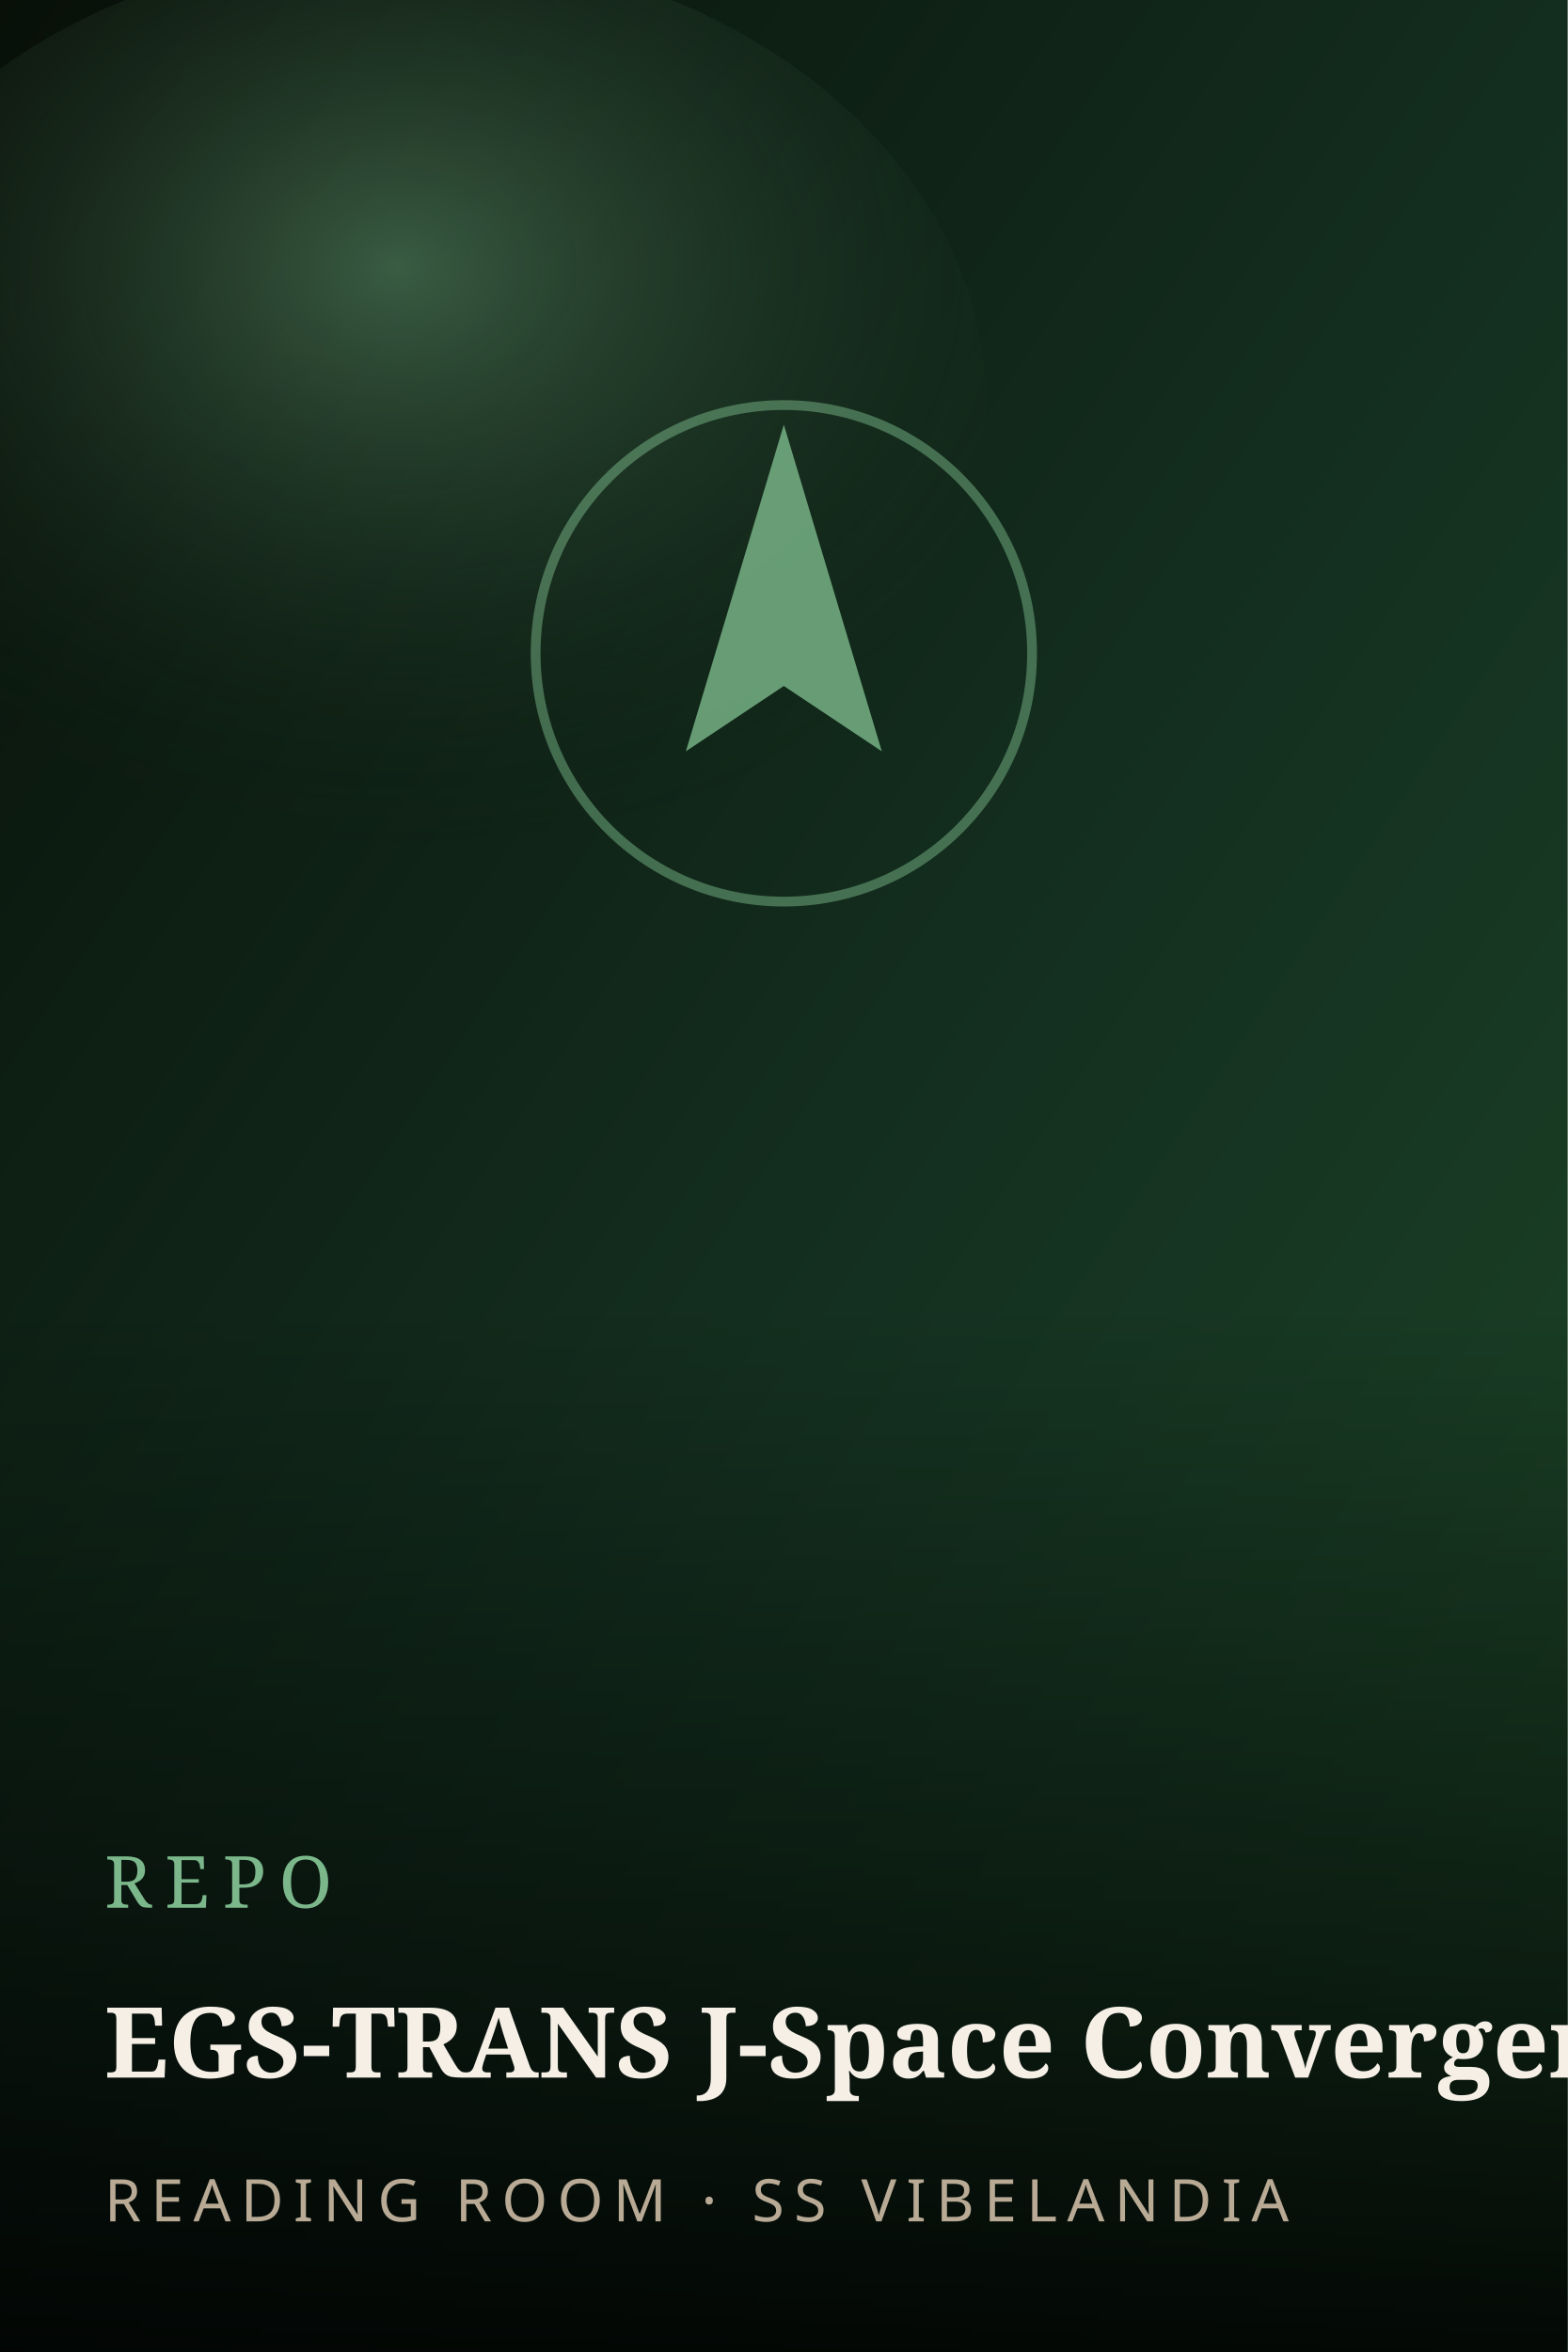
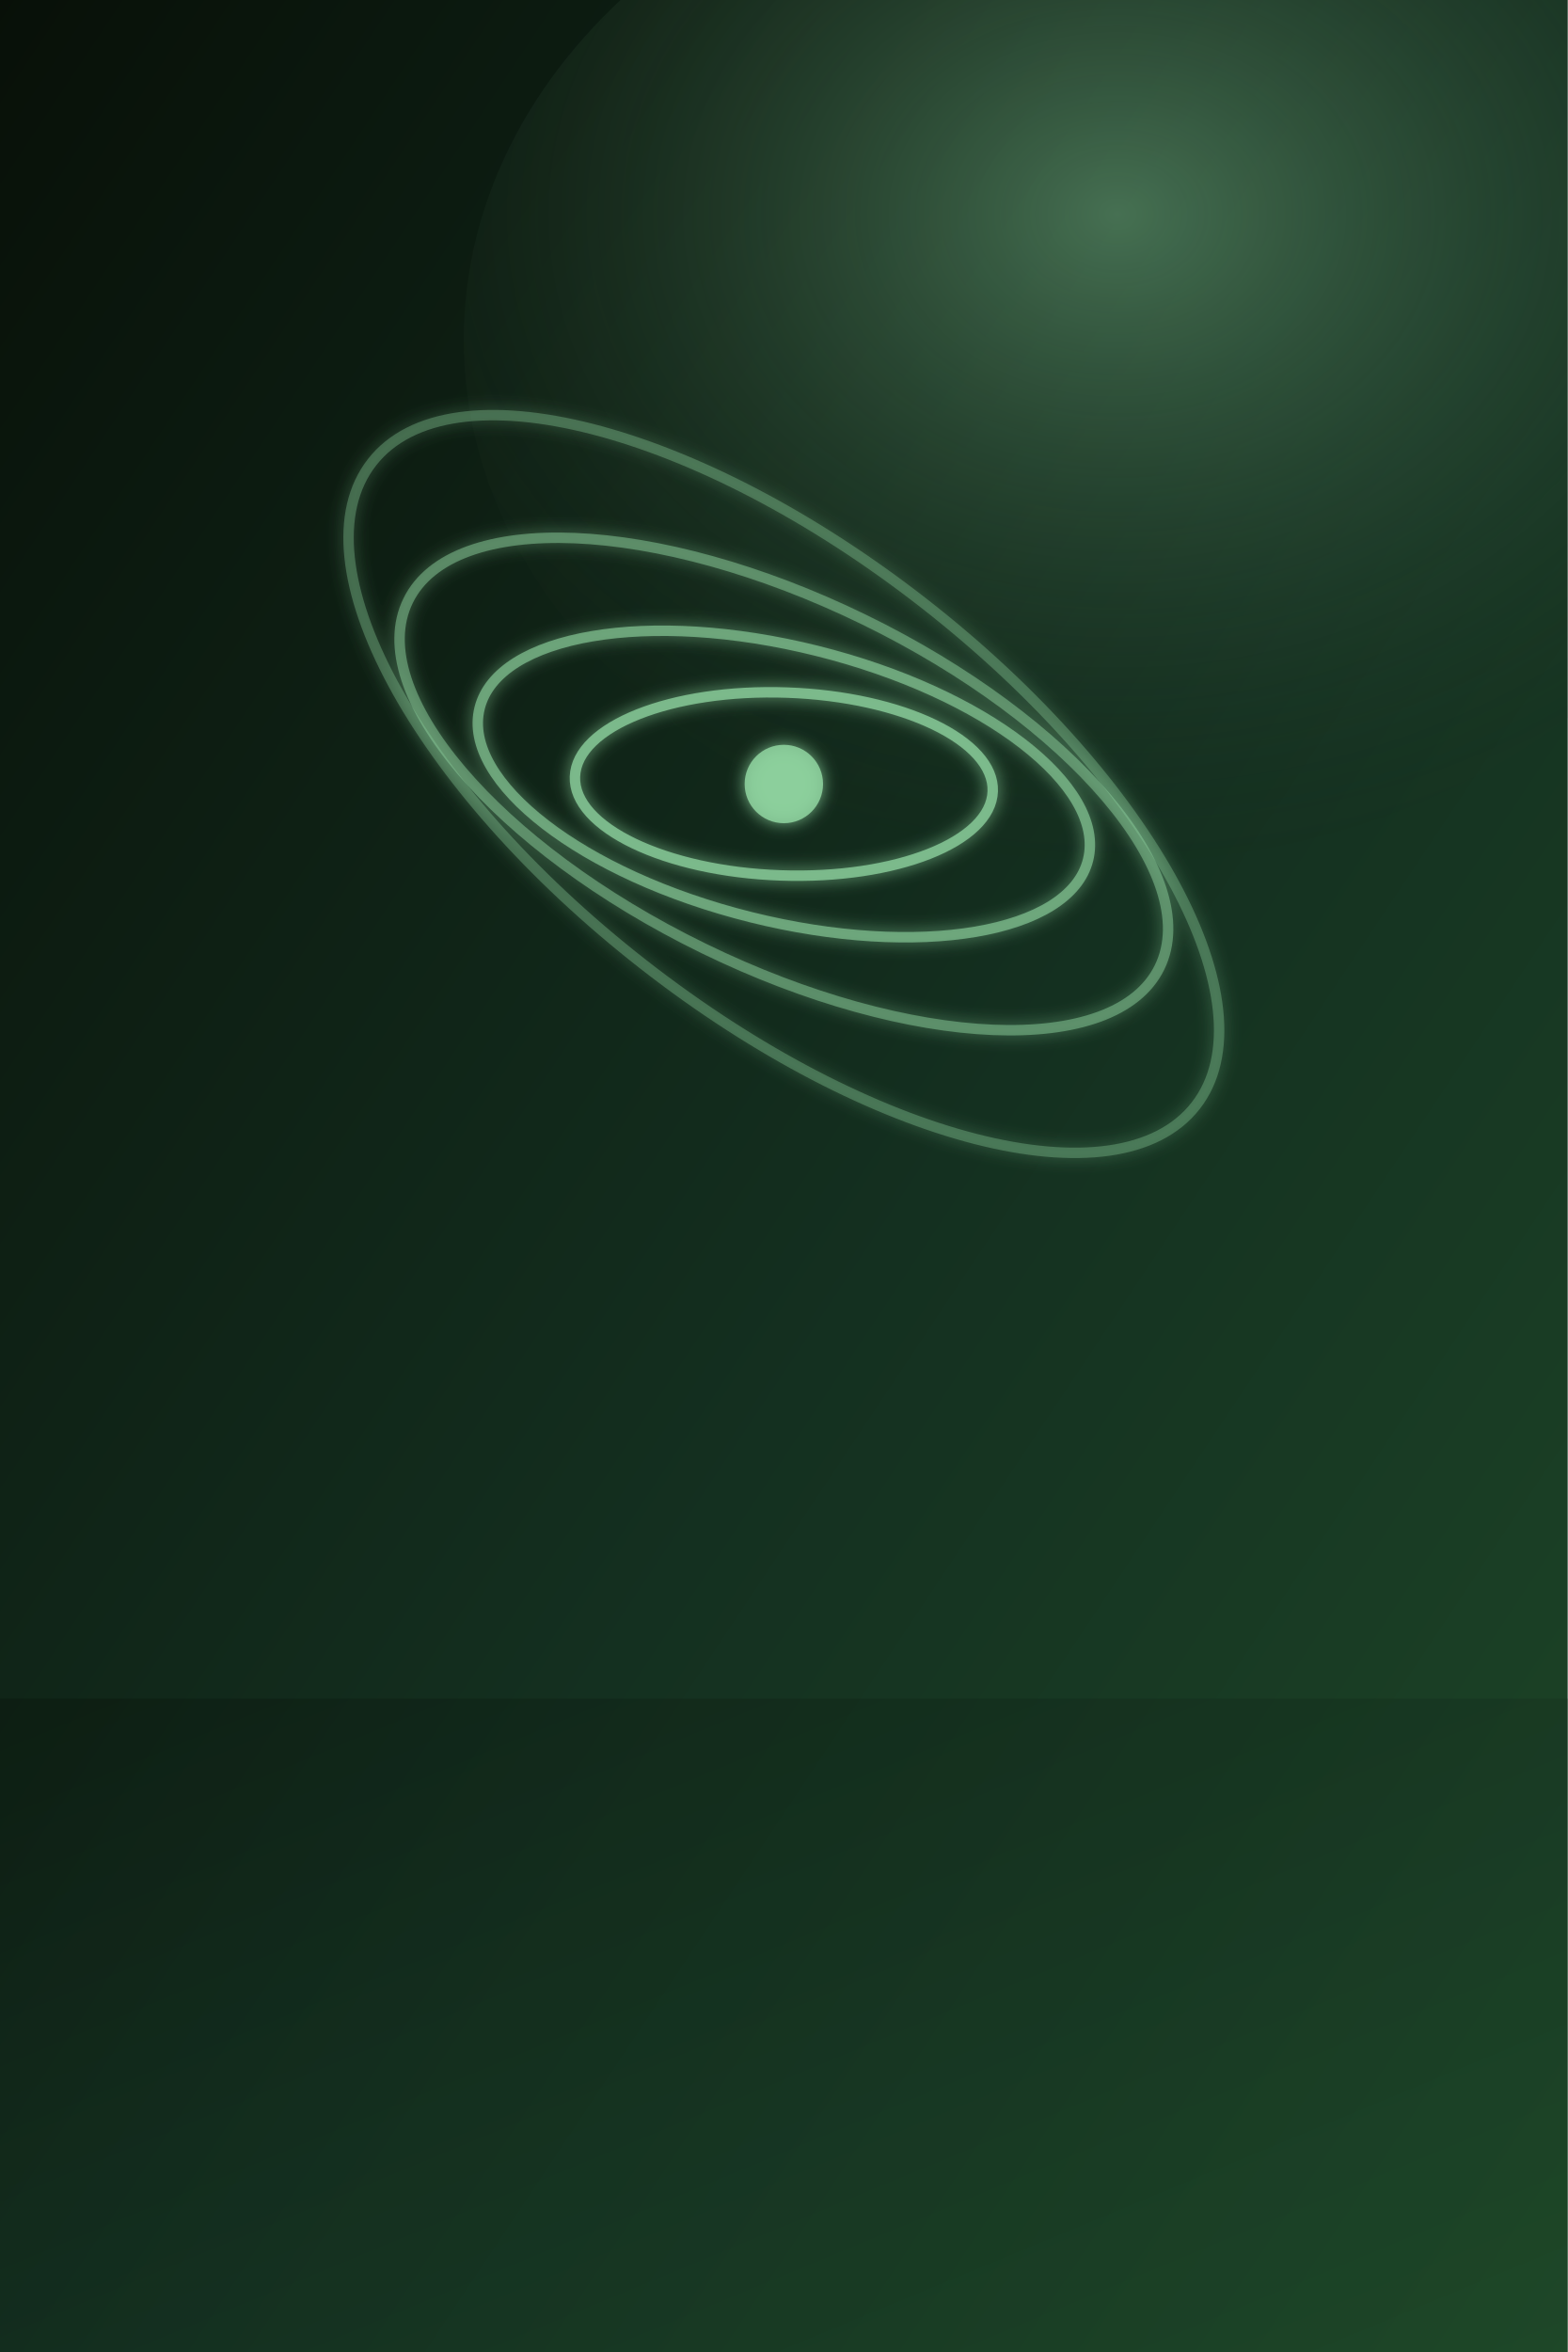
- <svg xmlns="http://www.w3.org/2000/svg" viewBox="0 0 240 360" role="img" aria-label="EGS-TRANS J-Space Convergence · reproducible pipeline">
+ <svg xmlns="http://www.w3.org/2000/svg" viewBox="0 0 240 360" role="img" aria-label="EGS-TRANS J-Space Convergence · reproducible…">
  <defs>
    <linearGradient id="bg" x1="0%" y1="0%" x2="100%" y2="100%">
      <stop offset="0%" stop-color="#081008" />
      <stop offset="55%" stop-color="#143020" />
      <stop offset="100%" stop-color="#1e4828" />
    </linearGradient>
-     <radialGradient id="glow" cx="50%" cy="35%" r="65%">
-       <stop offset="0%" stop-color="#8fd4a0" stop-opacity="0.35" />
+     <radialGradient id="glow" cx="50%" cy="38%" r="70%">
+       <stop offset="0%" stop-color="#8fd4a0" stop-opacity="0.42" />
      <stop offset="100%" stop-color="#081008" stop-opacity="0" />
    </radialGradient>
-     <linearGradient id="fade" x1="0" y1="200" x2="0" y2="360" gradientUnits="userSpaceOnUse">
-       <stop offset="0%" stop-color="#000000" stop-opacity="0" />
-       <stop offset="100%" stop-color="#000000" stop-opacity="0.88" />
-     </linearGradient>
+     <filter id="soft">
+       <feGaussianBlur stdDeviation="1.2" />
+     </filter>
  </defs>
  <rect width="240" height="360" fill="url(#bg)" />
-   <ellipse cx="61" cy="62" rx="90" ry="70" fill="url(#glow)" />
-   <g opacity="0.9">
-     <polygon points="120,65 135,115 120,105 105,115" fill="#8fd4a0" opacity="0.75" />
-     <circle cx="120" cy="100" r="38" fill="none" stroke="#8fd4a0" stroke-width="1.5" opacity="0.45" />
+   <ellipse cx="171" cy="52" rx="100" ry="80" fill="url(#glow)" />
+   <g opacity="0.88" filter="url(#soft)">
+     <ellipse cx="120" cy="120" rx="32" ry="14" fill="none" stroke="#8fd4a0" stroke-width="1.6" opacity="0.8" transform="rotate(2 120 120)" />
+     <ellipse cx="120" cy="120" rx="48" ry="21" fill="none" stroke="#8fd4a0" stroke-width="1.6" opacity="0.65" transform="rotate(14 120 120)" />
+     <ellipse cx="120" cy="120" rx="64" ry="28" fill="none" stroke="#8fd4a0" stroke-width="1.6" opacity="0.5" transform="rotate(26 120 120)" />
+     <ellipse cx="120" cy="120" rx="80" ry="35" fill="none" stroke="#8fd4a0" stroke-width="1.6" opacity="0.35" transform="rotate(38 120 120)" />
+     <circle cx="120" cy="120" r="6" fill="#8fd4a0" opacity="0.9" />
  </g>
-   <rect x="0" y="200" width="240" height="160" fill="url(#fade)" />
-   <text x="16" y="292" fill="#8fd4a0" font-family="Georgia, serif" font-size="11" letter-spacing="2" opacity="0.85">REPO</text>
-   <text x="16" y="318" fill="#f5efe6" font-family="Georgia, serif" font-size="15" font-weight="700">EGS-TRANS J-Space Convergence · reproducible …</text>
-   <text x="16" y="340" fill="#b8aa94" font-family="system-ui, sans-serif" font-size="9" letter-spacing="1.5">READING ROOM · SS VIBELANDIA</text>
+   <g opacity="0.95">
+     <ellipse cx="120" cy="120" rx="32" ry="14" fill="none" stroke="#8fd4a0" stroke-width="1.6" opacity="0.8" transform="rotate(2 120 120)" />
+     <ellipse cx="120" cy="120" rx="48" ry="21" fill="none" stroke="#8fd4a0" stroke-width="1.6" opacity="0.65" transform="rotate(14 120 120)" />
+     <ellipse cx="120" cy="120" rx="64" ry="28" fill="none" stroke="#8fd4a0" stroke-width="1.6" opacity="0.5" transform="rotate(26 120 120)" />
+     <ellipse cx="120" cy="120" rx="80" ry="35" fill="none" stroke="#8fd4a0" stroke-width="1.6" opacity="0.35" transform="rotate(38 120 120)" />
+     <circle cx="120" cy="120" r="6" fill="#8fd4a0" opacity="0.9" />
+   </g>
+   <rect x="0" y="260" width="240" height="100" fill="url(#bg)" opacity="0.35" />
</svg>
